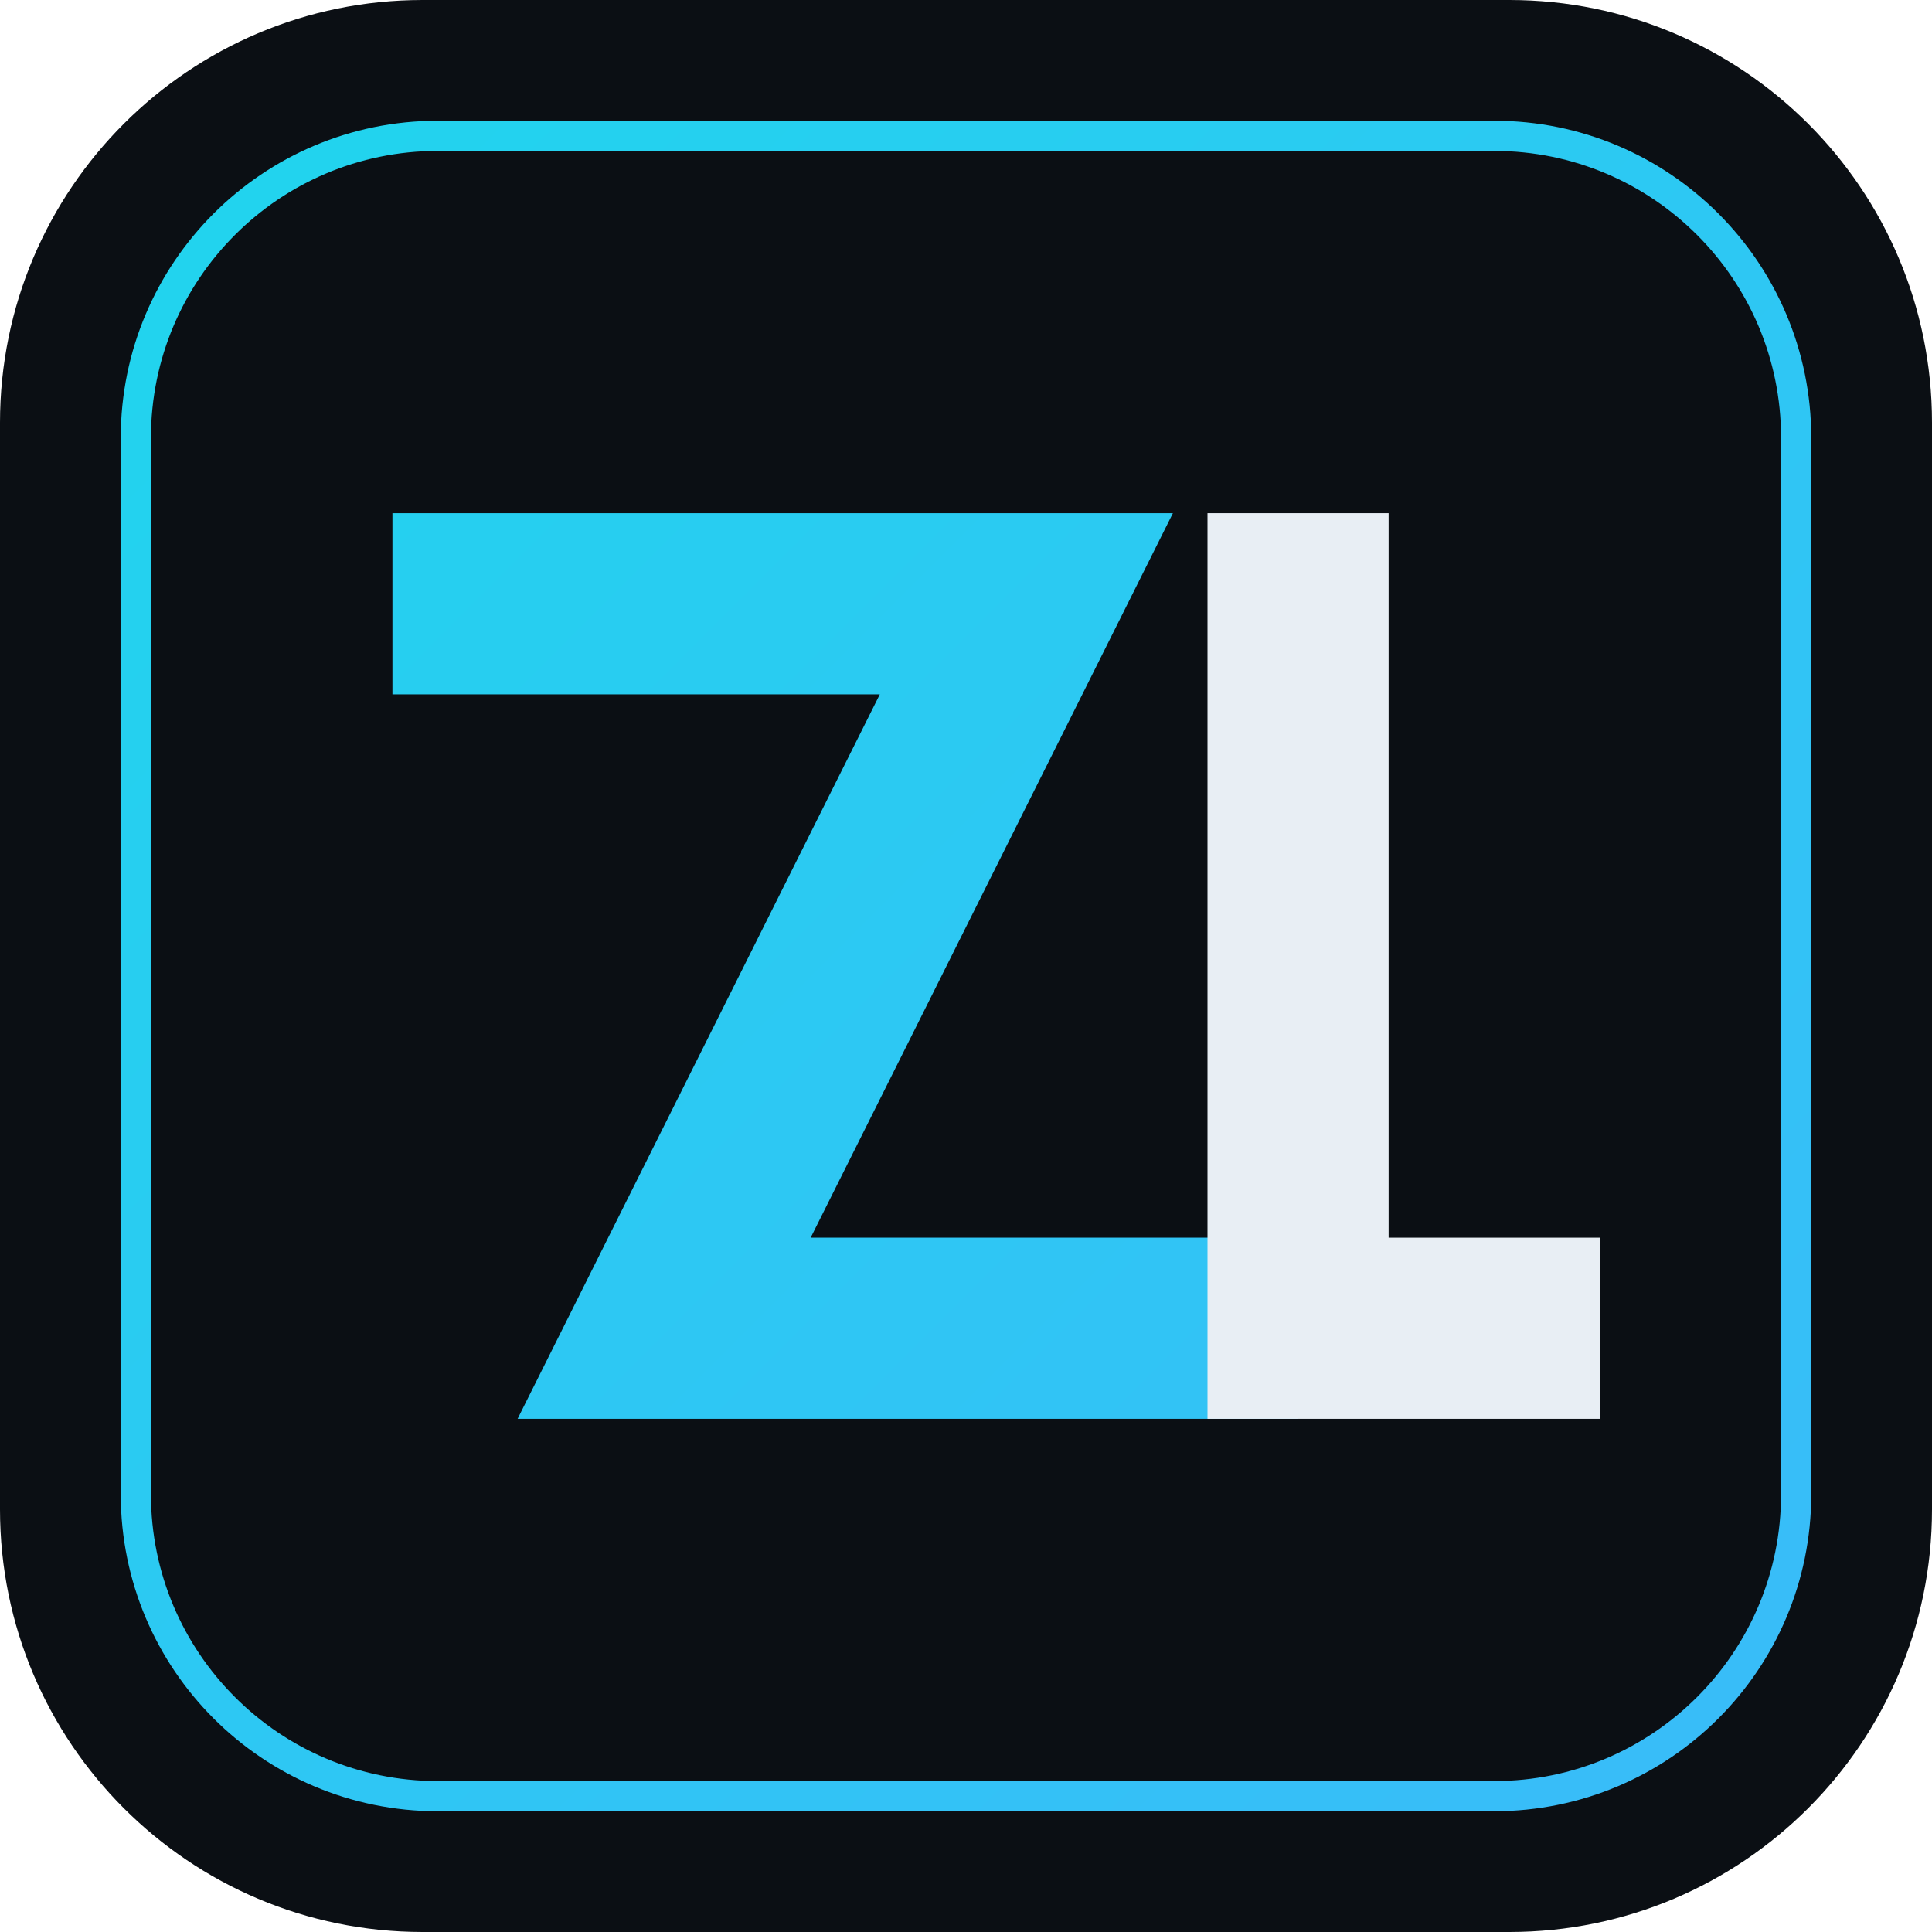
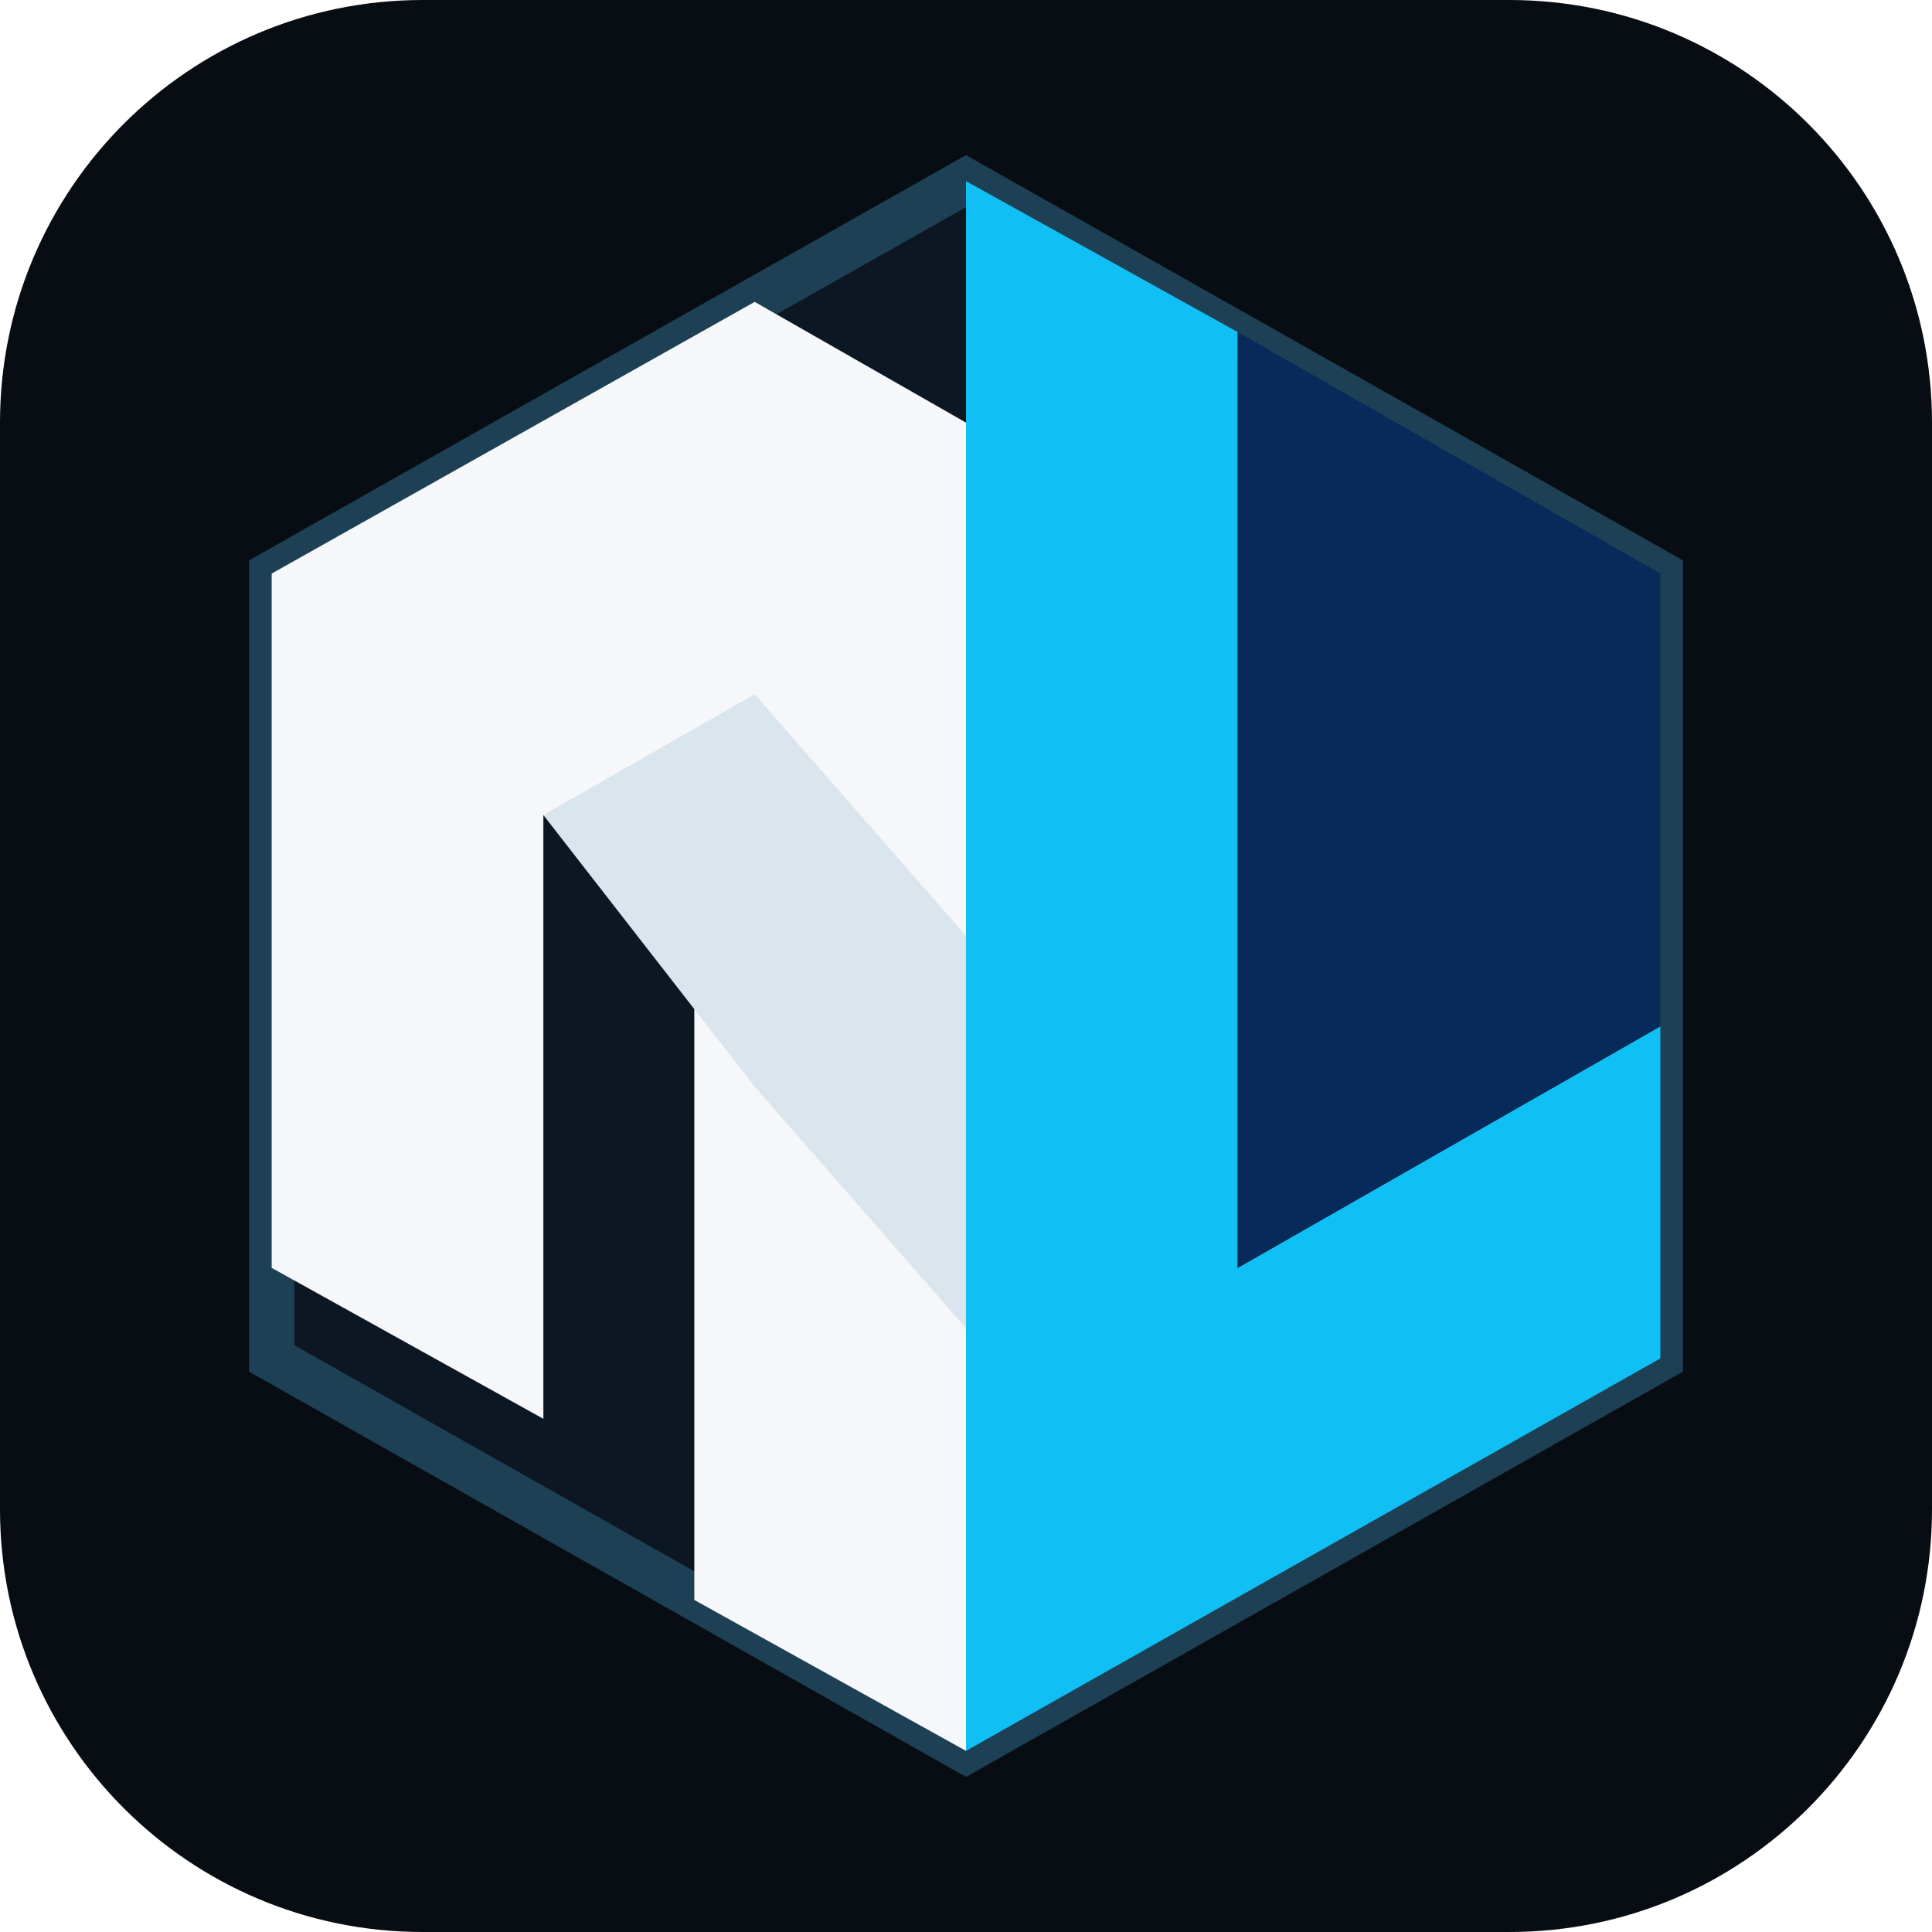
<svg xmlns="http://www.w3.org/2000/svg" viewBox="0 0 64 64">
-   <defs>
-     <linearGradient id="g" x1="8" y1="8" x2="56" y2="56" gradientUnits="userSpaceOnUse">
-       <stop stop-color="#22d3ee" />
-       <stop offset="1" stop-color="#38bdf8" />
-     </linearGradient>
-   </defs>
-   <rect width="64" height="64" rx="14" fill="#0b0f14" />
-   <rect x="4.5" y="4.5" width="55" height="55" rx="10" fill="none" stroke="url(#g)" />
-   <path d="M16 20h18L22 44h18" fill="none" stroke="url(#g)" stroke-width="6" stroke-linecap="square" stroke-linejoin="miter" />
-   <path d="M43 20v24h7" fill="none" stroke="#e8eef4" stroke-width="6" stroke-linecap="square" stroke-linejoin="miter" />
+   <rect width="64" height="64" rx="14" fill="#080d14" />
+   <path d="M9 19 32 6l23 13v26L32 58 9 45Z" fill="#0d1724" stroke="#1d4055" stroke-width="1.5" />
+   <path d="M9 19 25 10l7 4v44L23 53V30l-5-3v20l-9-5Z" fill="#f5f7fa" />
+   <path d="m18 27 7-4 7 8v13l-7-8Z" fill="#dbe5ed" />
+   <path d="m32 6 9 5v31l14-8v11L32 58Z" fill="#10bff3" />
+   <path d="m41 11 14 8v15l-14 8Z" fill="#082a5b" />
</svg>
